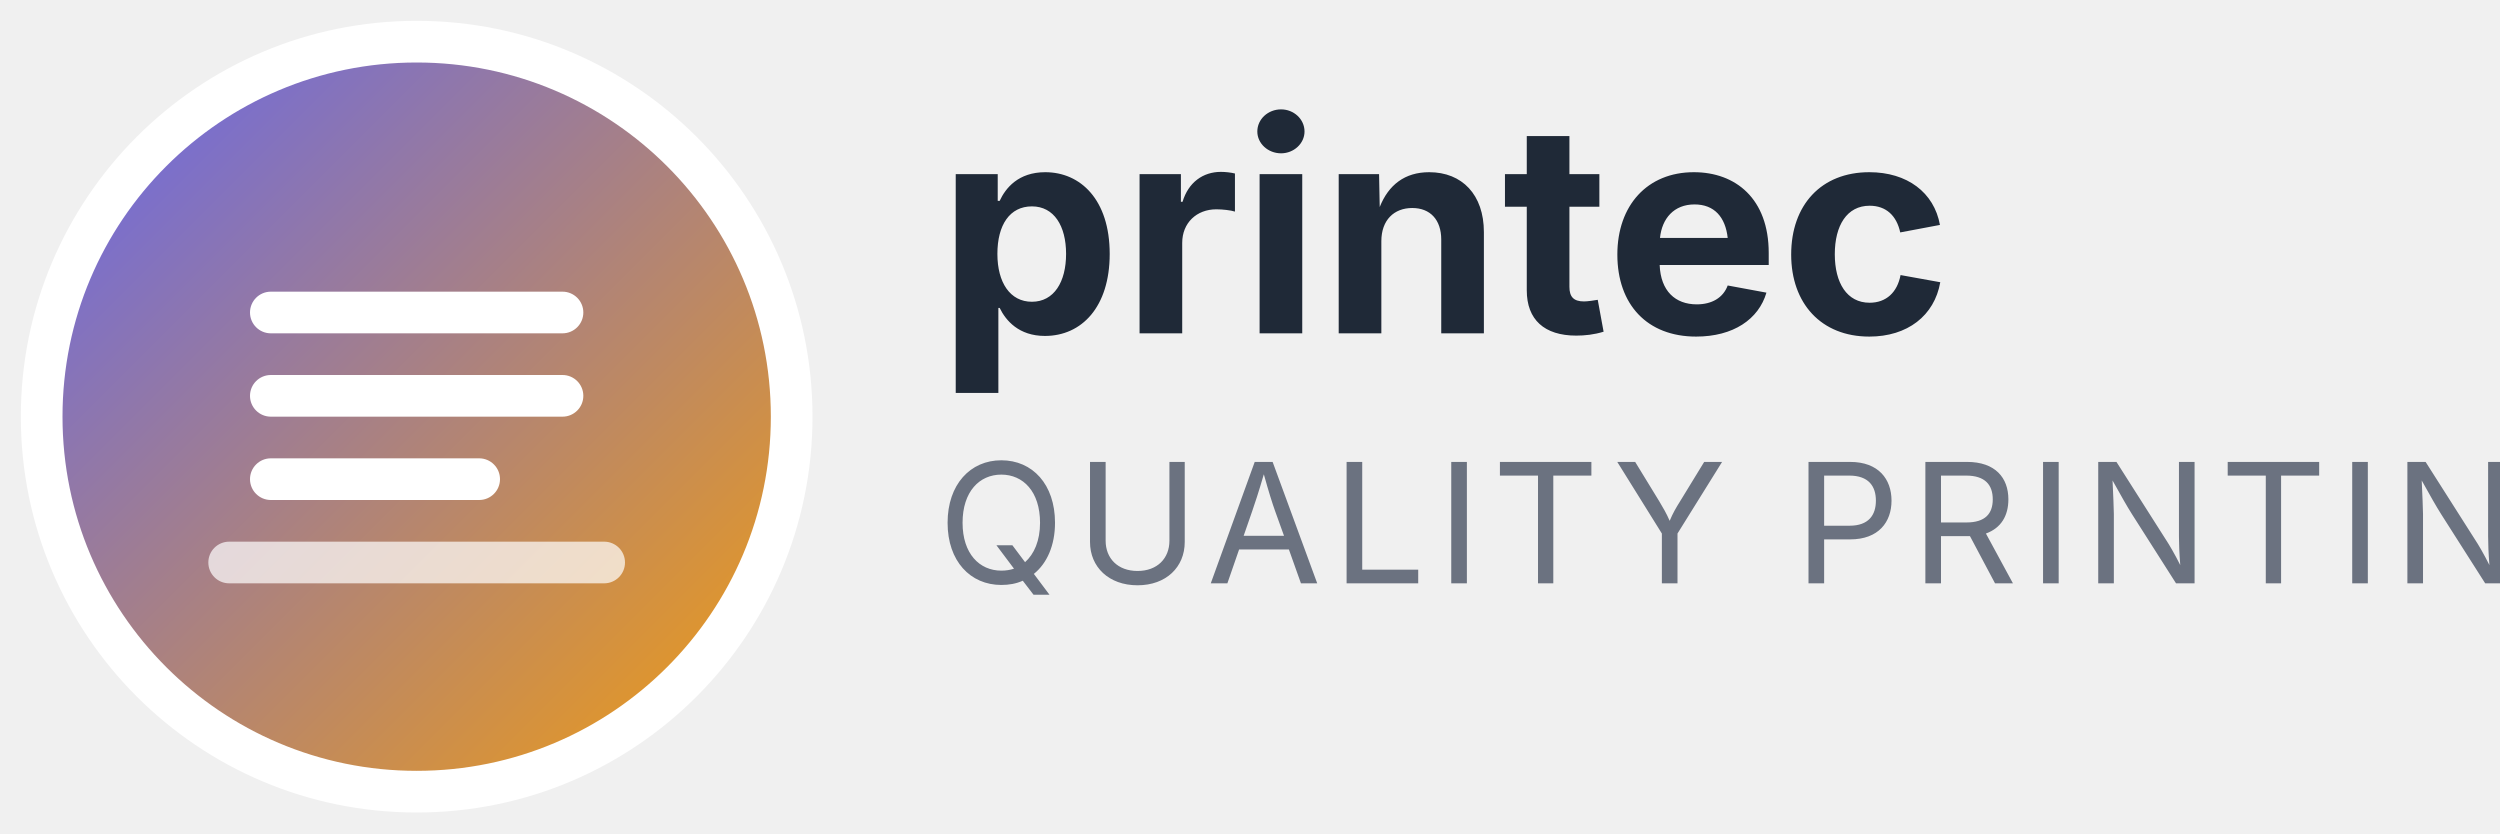
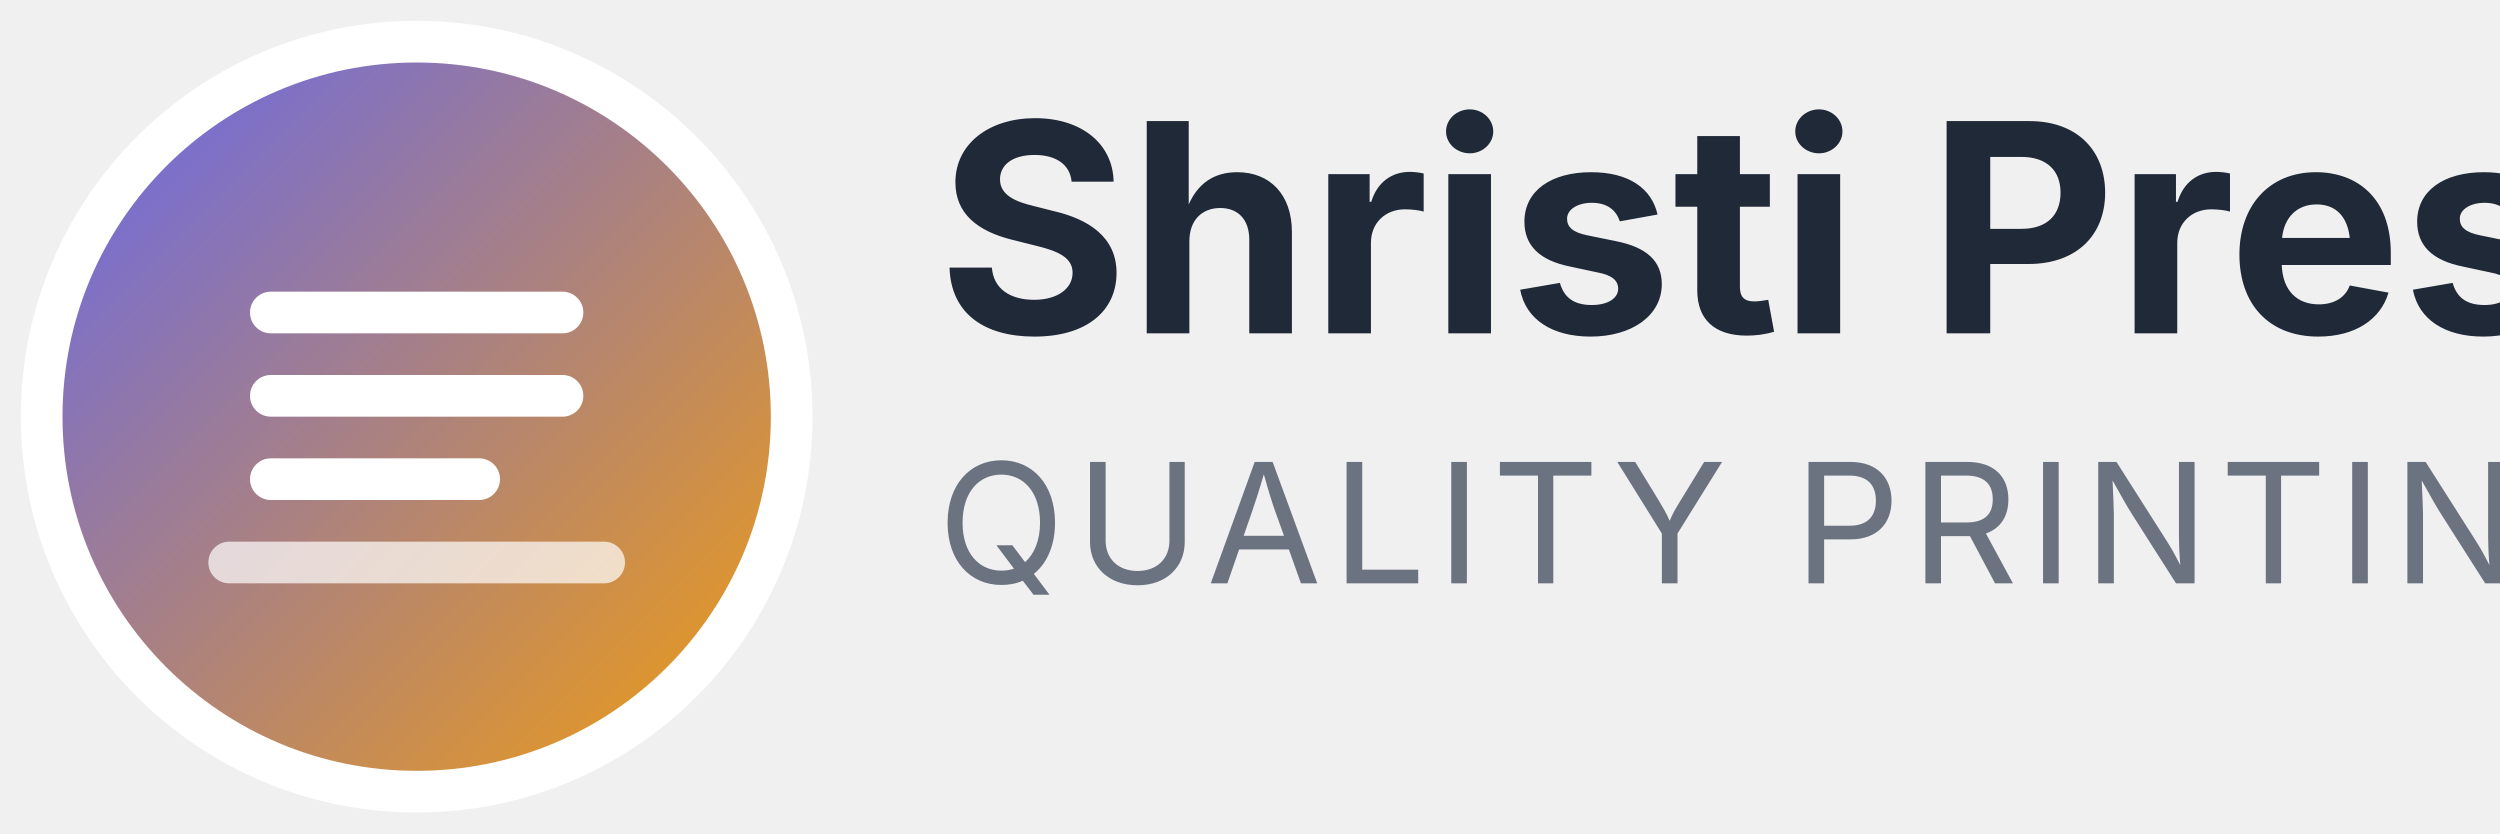
<svg xmlns="http://www.w3.org/2000/svg" width="120" height="40" viewBox="0 0 120 40" fill="none">
  <circle cx="20" cy="20" r="18" fill="url(#logoGradient)" stroke="white" stroke-width="2" />
  <rect x="12" y="14" width="16" height="2" fill="white" rx="1" />
  <rect x="12" y="18" width="16" height="2" fill="white" rx="1" />
  <rect x="12" y="22" width="12" height="2" fill="white" rx="1" />
  <rect x="10" y="26" width="20" height="2" fill="white" rx="1" opacity="0.7" />
-   <text x="45" y="16" font-family="Inter, sans-serif" font-size="14" font-weight="700" fill="#1f2937">printec</text>
+   <text x="45" y="16" font-family="Inter, sans-serif" font-size="14" font-weight="700" fill="#1f2937">Shristi Press</text>
  <text x="45" y="28" font-family="Inter, sans-serif" font-size="8" font-weight="400" fill="#6b7280" letter-spacing="0.5px">QUALITY PRINTING</text>
  <defs>
    <linearGradient id="logoGradient" x1="0%" y1="0%" x2="100%" y2="100%">
      <stop offset="0%" style="stop-color:#6366f1;stop-opacity:1" />
      <stop offset="100%" style="stop-color:#f59e0b;stop-opacity:1" />
    </linearGradient>
  </defs>
</svg>
